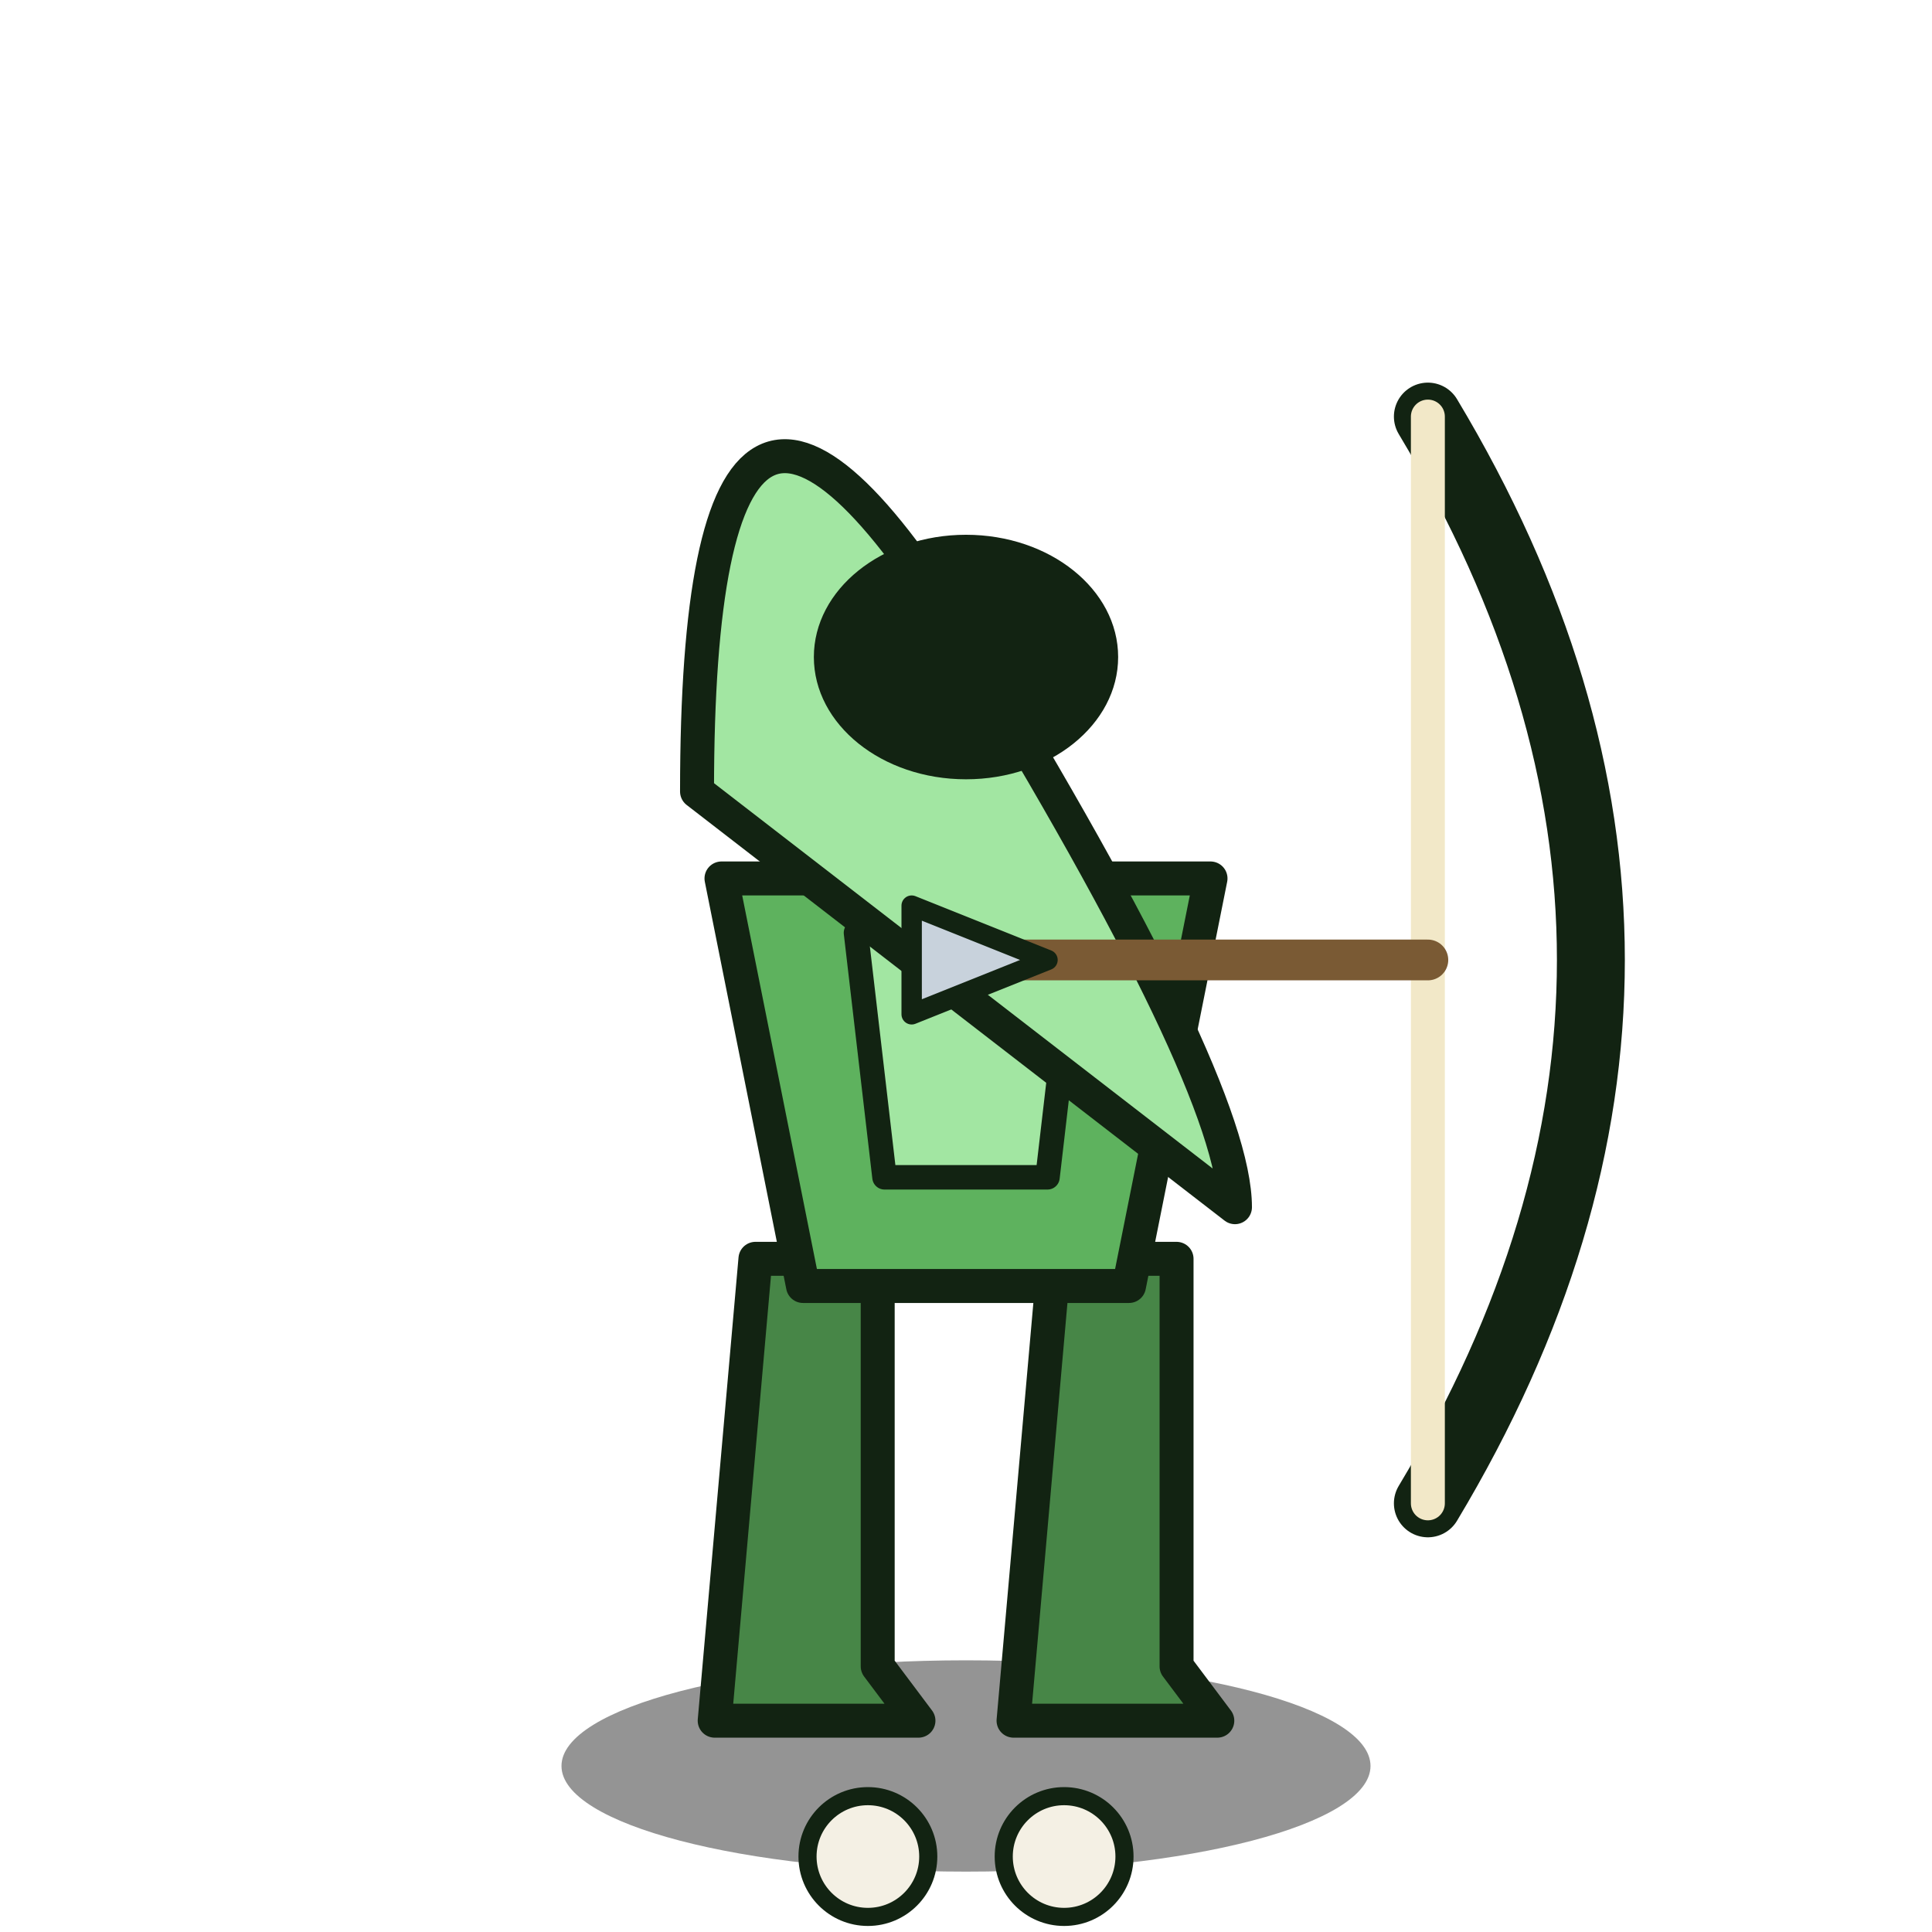
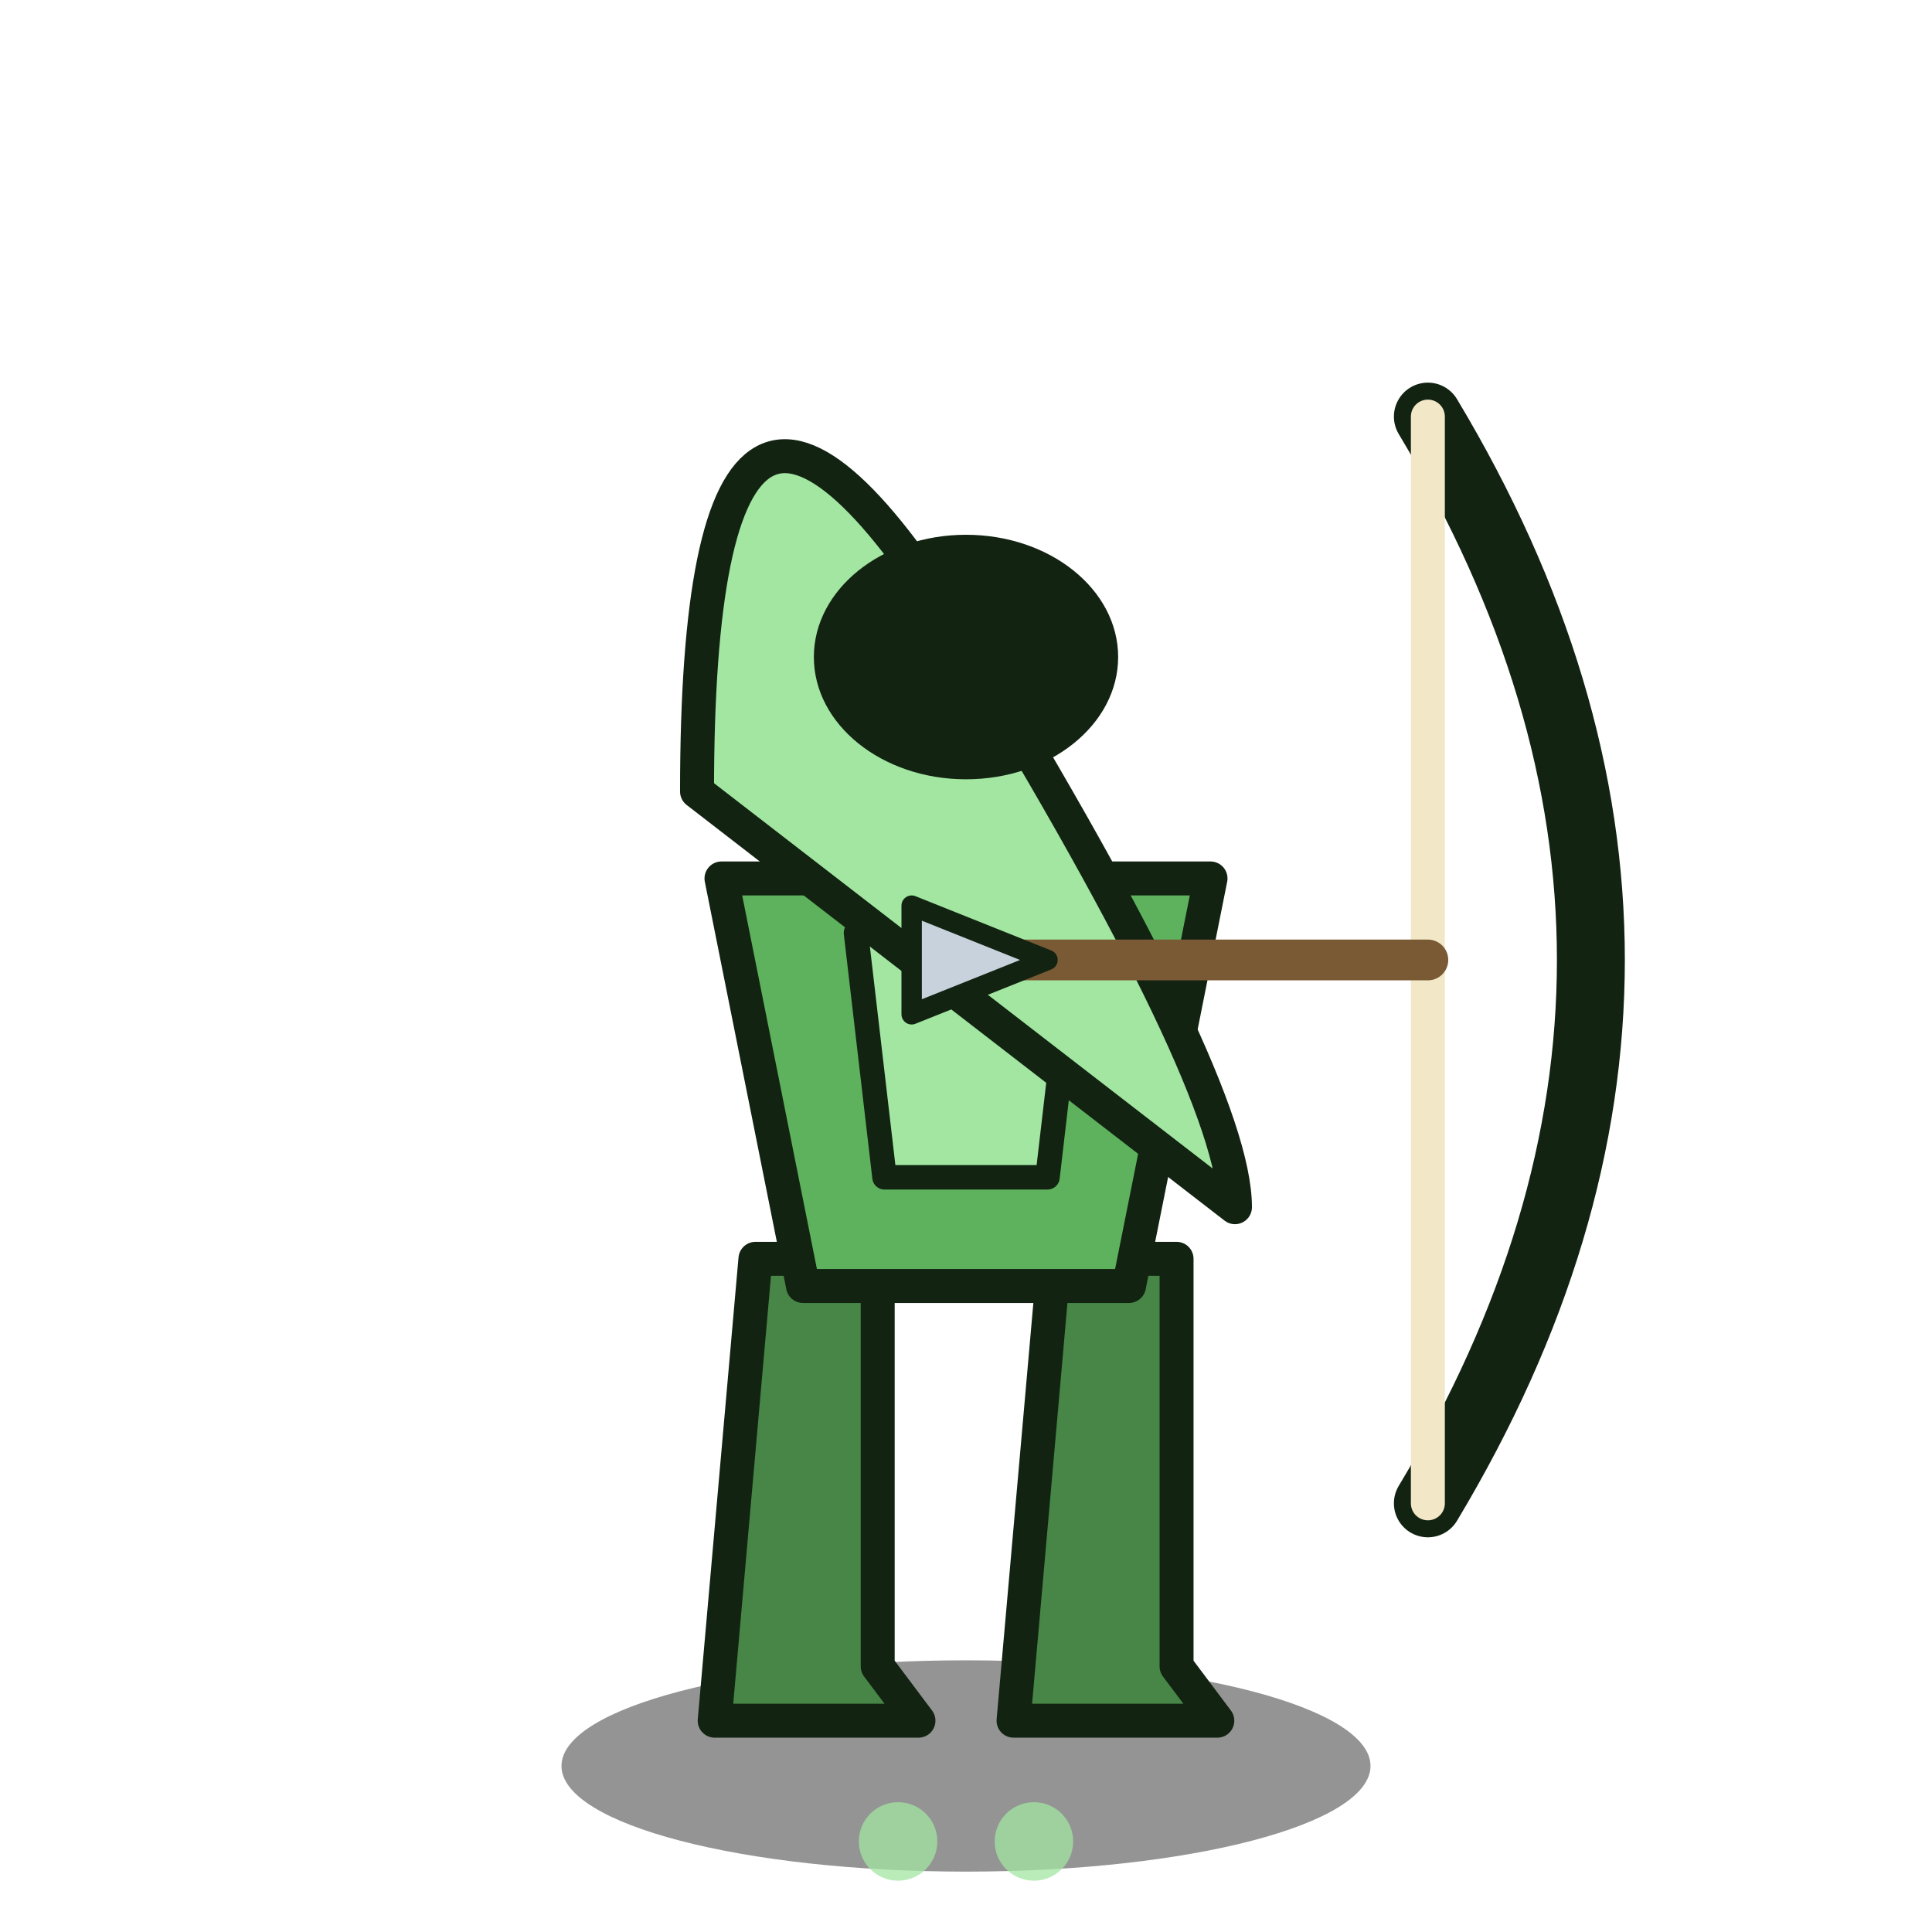
<svg xmlns="http://www.w3.org/2000/svg" viewBox="0 0 128 128" width="128" height="128">
  <ellipse cx="64.0" cy="117.0" rx="26.8" ry="7" fill="#000" opacity="0.42" />
  <g transform="translate(64.0,114.0) scale(0.90) translate(-64.0,-114.0)">
    <polygon points="48.5,80.0 57.5,80.0 57.5,110.0 60.5,114.0 45.5,114.0" fill="#478647" stroke="#122312" stroke-width="2.5" stroke-linejoin="round" />
    <polygon points="70.5,80.0 79.5,80.0 79.5,110.0 82.5,114.0 67.5,114.0" fill="#478647" stroke="#122312" stroke-width="2.5" stroke-linejoin="round" />
    <polygon points="46.0,52.0 82.0,52.0 76.0,82.0 52.0,82.0" fill="#5eb25e" stroke="#122312" stroke-width="2.5" stroke-linejoin="round" />
    <polygon points="55.9,56.0 72.1,56.0 70.0,74.0 58.0,74.0" fill="#a2e6a2" stroke="#122312" stroke-width="1.8" stroke-linejoin="round" />
    <path d="M 44.2 45.6 q 0 -43.2 19.8 -10.8 q 19.8 32.4 19.8 41.4 Z" fill="#a2e6a2" stroke="#122312" stroke-width="2.5" stroke-linejoin="round" stroke-linecap="round" />
    <ellipse cx="64.0" cy="35.7" rx="11.2" ry="9.0" fill="#122312" stroke="#122312" stroke-width="0.0" />
    <path d="M 98 18 q 24 40 0 80" fill="none" stroke="#122312" stroke-width="5.0" stroke-linejoin="round" stroke-linecap="round" />
    <path d="M 98 18 L 98 98" fill="none" stroke="#f2e8c8" stroke-width="2.5" stroke-linecap="round" stroke-linejoin="round" />
    <path d="M 98 58 L 68 58" fill="none" stroke="#7a5a34" stroke-width="3.0" stroke-linecap="round" stroke-linejoin="round" />
    <polygon points="70.0,58.0 60.0,54.0 60.0,62.0" fill="#c8d2dc" stroke="#122312" stroke-width="1.5" stroke-linejoin="round" />
  </g>
-   <circle cx="57.5" cy="123.0" r="4.0" fill="#f4f0e4" stroke="#122312" stroke-width="1.2" />
-   <circle cx="70.5" cy="123.0" r="4.0" fill="#f4f0e4" stroke="#122312" stroke-width="1.2" />
+   <circle cx="59.5" cy="122.0" r="2.6" fill="#a2e6a2" opacity="0.75" />
+   <circle cx="68.5" cy="122.0" r="2.6" fill="#a2e6a2" opacity="0.75" />
</svg>
